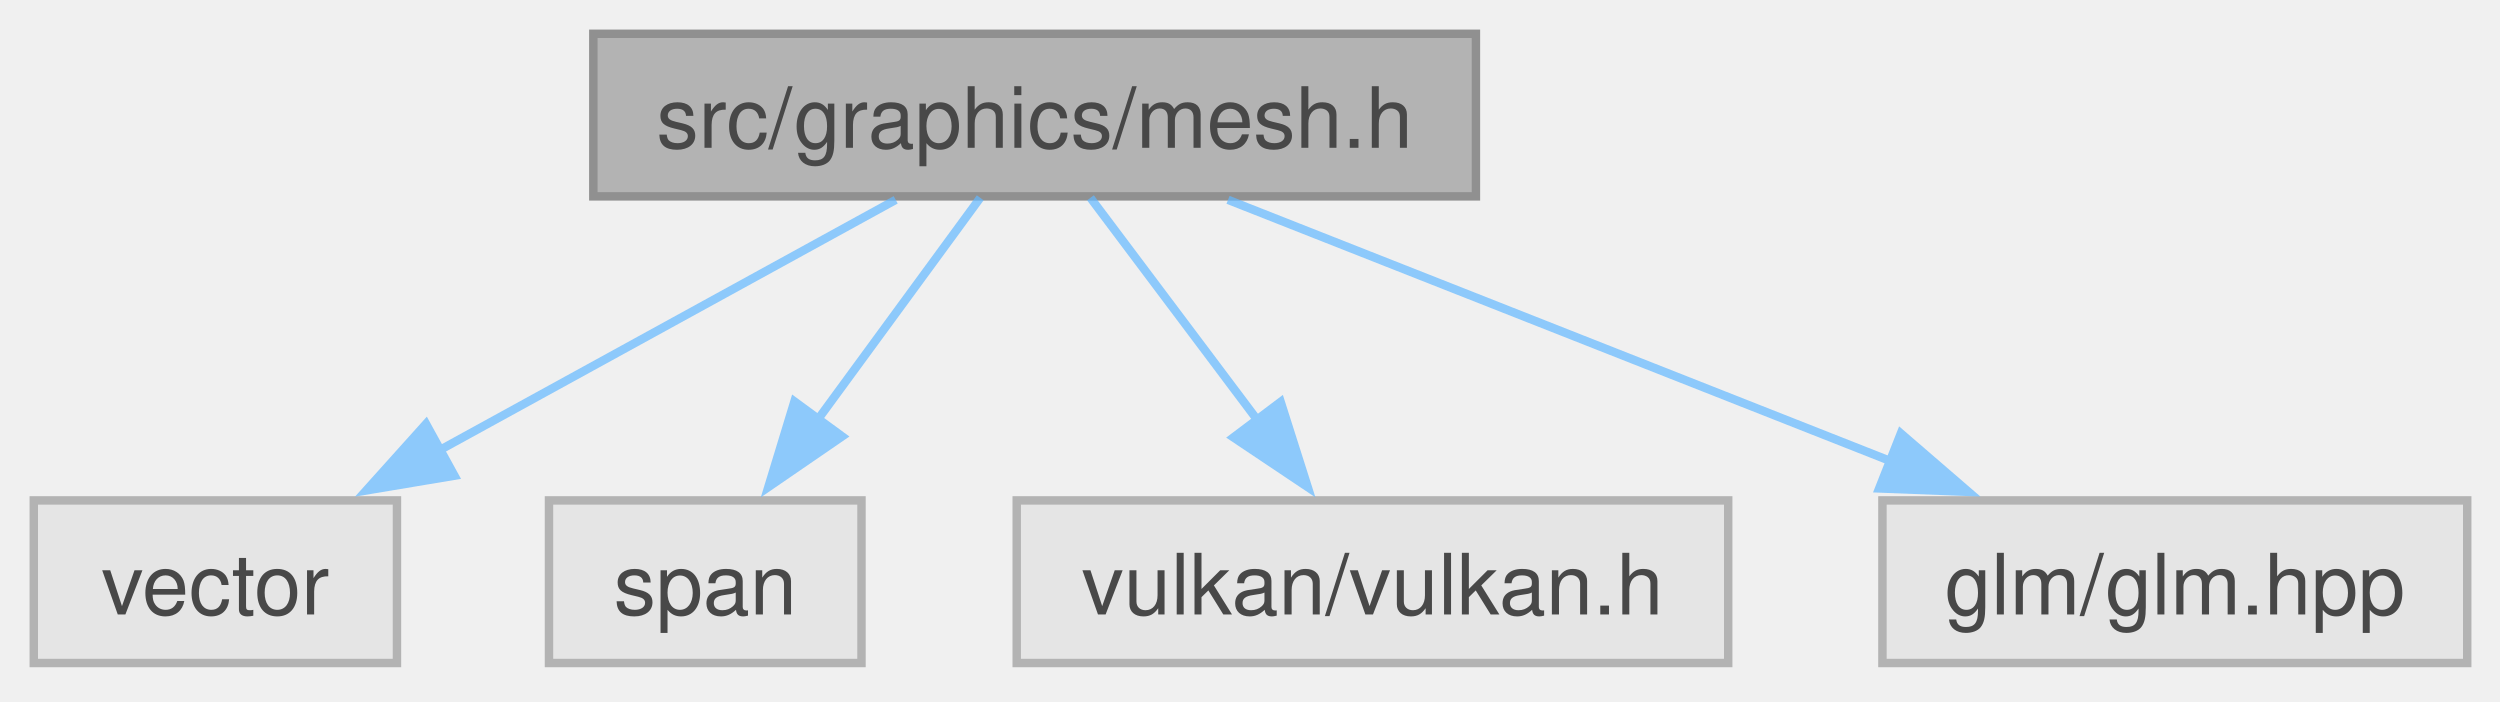
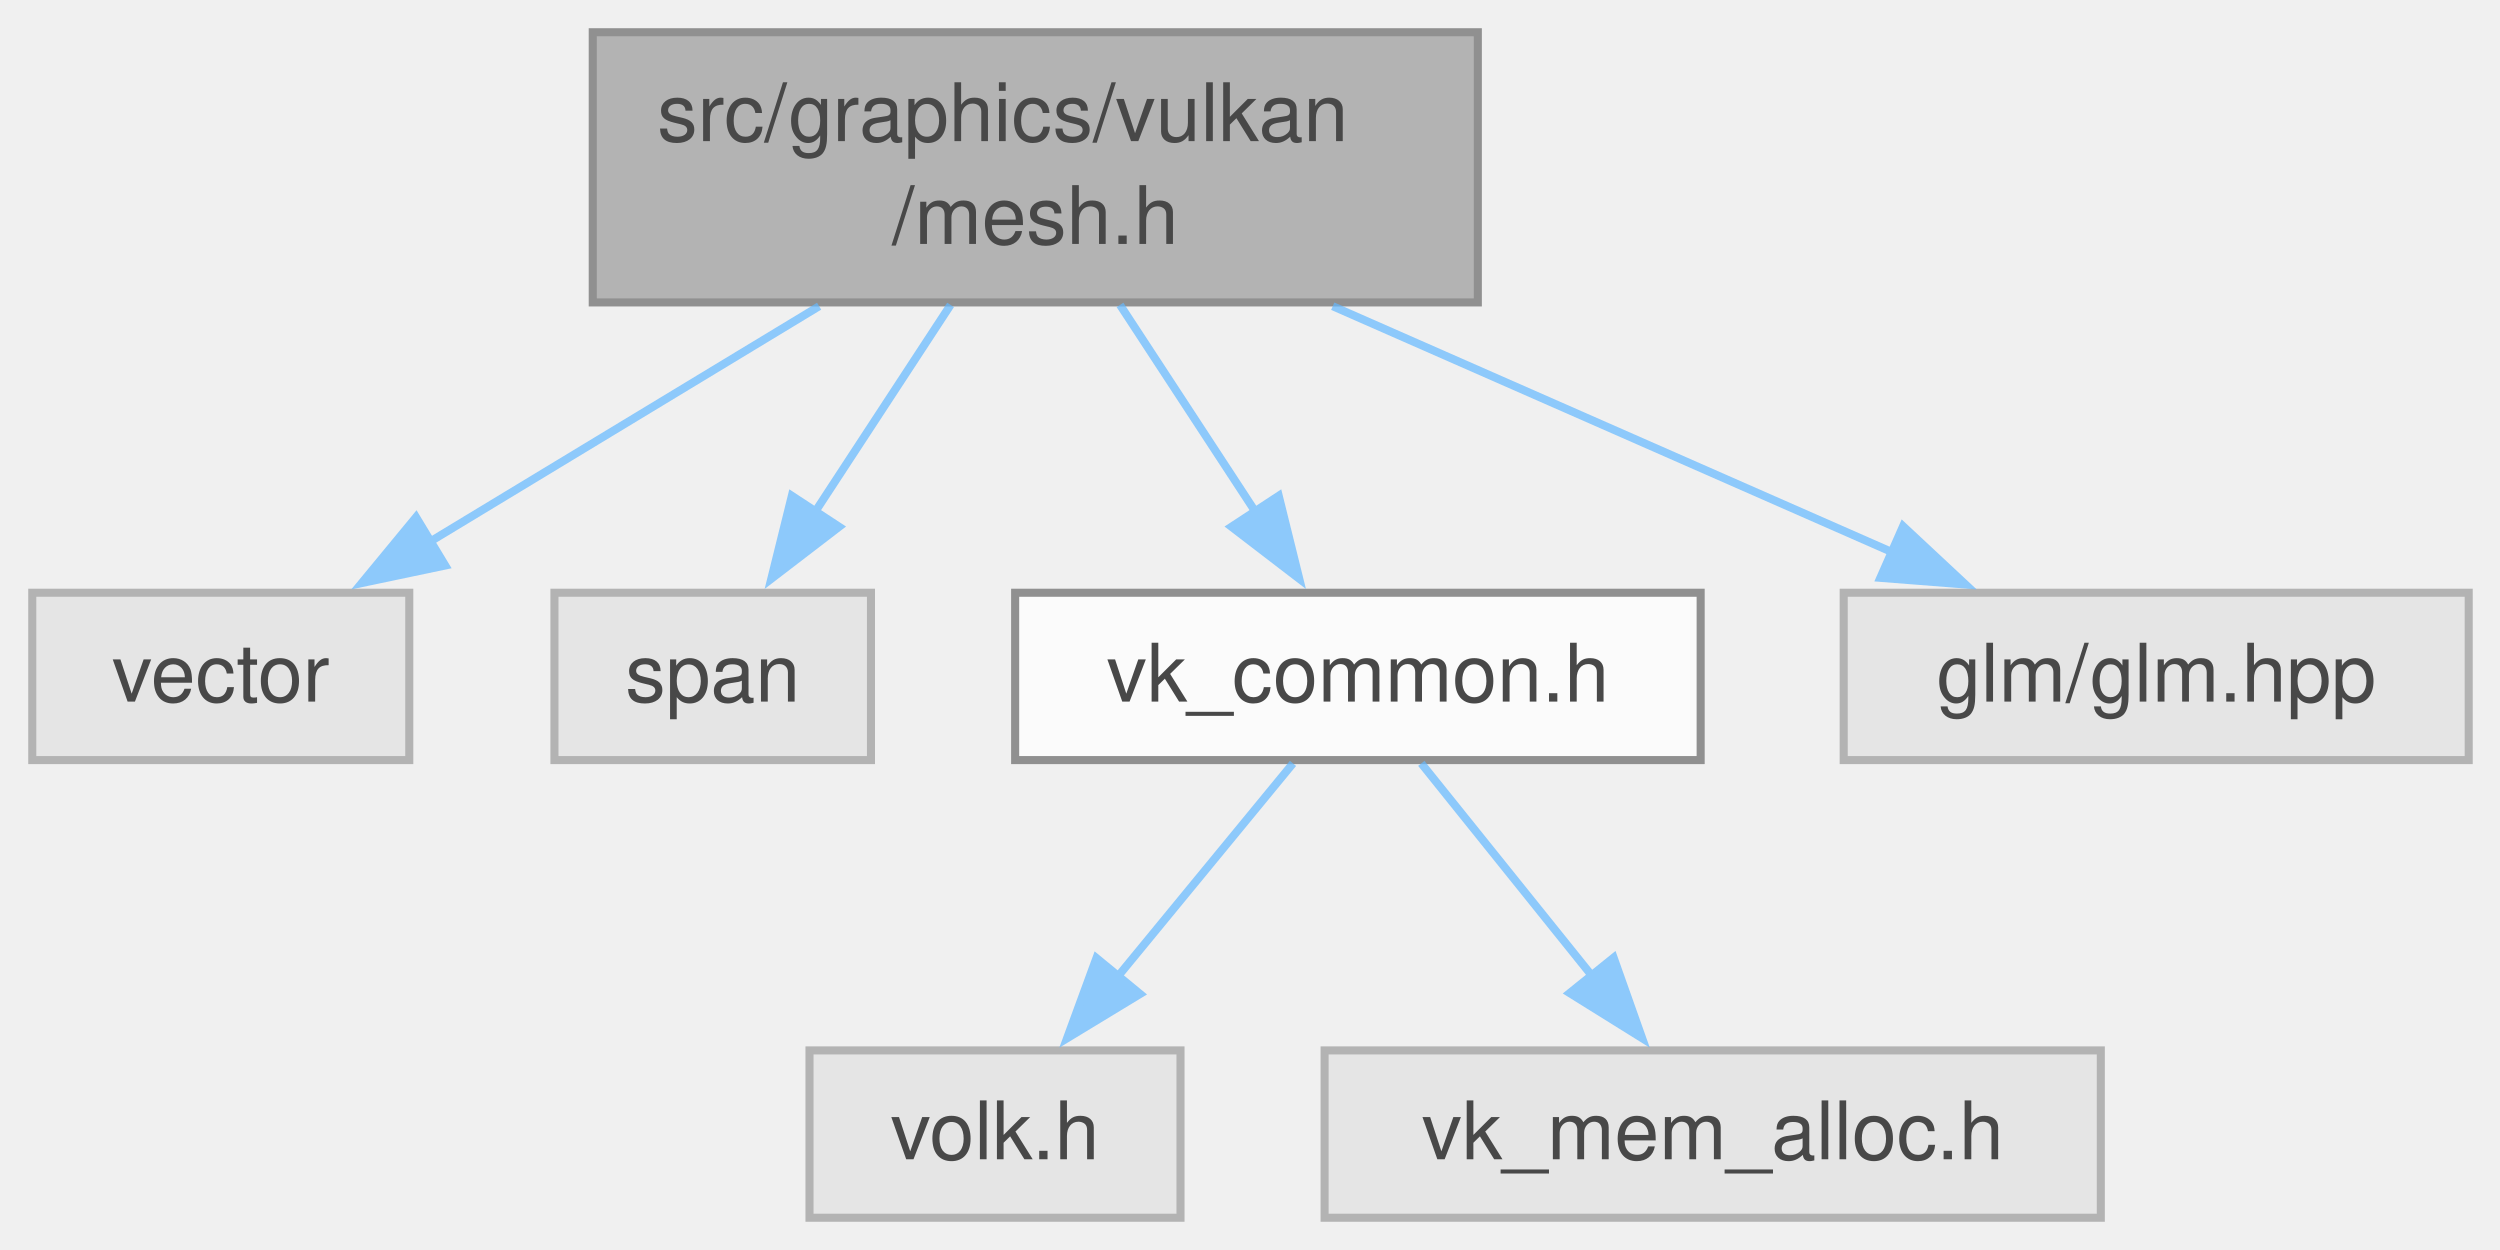
- <svg xmlns="http://www.w3.org/2000/svg" xmlns:xlink="http://www.w3.org/1999/xlink" width="296pt" height="83pt" viewBox="0.00 0.00 296.00 83.00">
+ <svg xmlns="http://www.w3.org/2000/svg" xmlns:xlink="http://www.w3.org/1999/xlink" width="310pt" height="155pt" viewBox="0.00 0.00 310.00 155.00">
  <svg id="main" version="1.1" xml:space="preserve">
    <style type="text/css">
.node, .edge {opacity: 0.7;}
.node.selected, .edge.selected {opacity: 1;}
.edge:hover path { stroke: red; }
.edge:hover polygon { stroke: red; fill: red; }
</style>
    <svg id="graph" class="graph">
-       <g id="graph0" class="graph" transform="scale(1 1) rotate(0) translate(4 78.5)">
+       <g id="graph0" class="graph" transform="scale(1 1) rotate(0) translate(4 151)">
        <g id="Node000001" class="node">
          <g id="a_Node000001">
            <a xlink:title=" ">
-               <polygon fill="#999999" stroke="#666666" points="170.75,-74.5 66.25,-74.5 66.25,-55.25 170.75,-55.25 170.75,-74.5" />
-               <text xml:space="preserve" text-anchor="middle" x="118.5" y="-61" font-family="Helvetica,sans-Serif" font-size="10.00">src/graphics/mesh.h</text>
+               <polygon fill="#999999" stroke="#666666" points="179.25,-147 69.5,-147 69.5,-113.5 179.25,-113.5 179.25,-147" />
+               <text xml:space="preserve" text-anchor="start" x="77.5" y="-133.5" font-family="Helvetica,sans-Serif" font-size="10.00">src/graphics/vulkan</text>
+               <text xml:space="preserve" text-anchor="middle" x="124.38" y="-120.75" font-family="Helvetica,sans-Serif" font-size="10.00">/mesh.h</text>
            </a>
          </g>
        </g>
        <g id="Node000002" class="node">
          <g id="a_Node000002">
            <a xlink:title=" ">
-               <polygon fill="#e0e0e0" stroke="#999999" points="43,-19.25 0,-19.25 0,0 43,0 43,-19.25" />
-               <text xml:space="preserve" text-anchor="middle" x="21.5" y="-5.75" font-family="Helvetica,sans-Serif" font-size="10.00">vector</text>
+               <polygon fill="#e0e0e0" stroke="#999999" points="46.75,-77.5 0,-77.5 0,-56.75 46.75,-56.75 46.75,-77.5" />
+               <text xml:space="preserve" text-anchor="middle" x="23.38" y="-64" font-family="Helvetica,sans-Serif" font-size="10.00">vector</text>
            </a>
          </g>
        </g>
        <g id="edge1_Node000001_Node000002" class="edge">
          <g id="a_edge1_Node000001_Node000002">
            <a xlink:title=" ">
-               <path fill="none" stroke="#63b8ff" d="M102.05,-54.84C87.27,-46.73 65.32,-34.68 48.07,-25.21" />
-               <polygon fill="#63b8ff" stroke="#63b8ff" points="49.81,-22.18 39.36,-20.43 46.44,-28.31 49.81,-22.18" />
+               <path fill="none" stroke="#63b8ff" d="M97.57,-113.03C82.57,-103.95 63.95,-92.68 49.12,-83.71" />
+               <polygon fill="#63b8ff" stroke="#63b8ff" points="51.21,-80.88 40.85,-78.7 47.59,-86.87 51.21,-80.88" />
            </a>
          </g>
        </g>
        <g id="Node000003" class="node">
          <g id="a_Node000003">
            <a xlink:title=" ">
-               <polygon fill="#e0e0e0" stroke="#999999" points="98,-19.25 61,-19.25 61,0 98,0 98,-19.25" />
-               <text xml:space="preserve" text-anchor="middle" x="79.5" y="-5.75" font-family="Helvetica,sans-Serif" font-size="10.00">span</text>
+               <polygon fill="#e0e0e0" stroke="#999999" points="104,-77.5 64.75,-77.5 64.75,-56.75 104,-56.75 104,-77.5" />
+               <text xml:space="preserve" text-anchor="middle" x="84.38" y="-64" font-family="Helvetica,sans-Serif" font-size="10.00">span</text>
            </a>
          </g>
        </g>
        <g id="edge2_Node000001_Node000003" class="edge">
          <g id="a_edge2_Node000001_Node000003">
            <a xlink:title=" ">
-               <path fill="none" stroke="#63b8ff" d="M112.06,-55.08C106.84,-47.96 99.31,-37.68 92.81,-28.8" />
-               <polygon fill="#63b8ff" stroke="#63b8ff" points="95.71,-26.83 86.97,-20.83 90.06,-30.97 95.71,-26.83" />
+               <path fill="none" stroke="#63b8ff" d="M113.87,-113.19C108.72,-105.33 102.49,-95.81 97.08,-87.54" />
+               <polygon fill="#63b8ff" stroke="#63b8ff" points="100.05,-85.68 91.64,-79.23 94.19,-89.52 100.05,-85.68" />
            </a>
          </g>
        </g>
        <g id="Node000004" class="node">
          <g id="a_Node000004">
-             <a xlink:title=" ">
-               <polygon fill="#e0e0e0" stroke="#999999" points="200.62,-19.25 116.38,-19.25 116.38,0 200.62,0 200.62,-19.25" />
-               <text xml:space="preserve" text-anchor="middle" x="158.5" y="-5.75" font-family="Helvetica,sans-Serif" font-size="10.00">vulkan/vulkan.h</text>
+             <a xlink:href="vk__common_8h.html" target="_top" xlink:title=" ">
+               <polygon fill="white" stroke="#666666" points="206.88,-77.5 121.88,-77.5 121.88,-56.75 206.88,-56.75 206.88,-77.5" />
+               <text xml:space="preserve" text-anchor="middle" x="164.38" y="-64" font-family="Helvetica,sans-Serif" font-size="10.00">vk_common.h</text>
            </a>
          </g>
        </g>
        <g id="edge3_Node000001_Node000004" class="edge">
          <g id="a_edge3_Node000001_Node000004">
            <a xlink:title=" ">
-               <path fill="none" stroke="#63b8ff" d="M125.11,-55.08C130.46,-47.96 138.18,-37.68 144.85,-28.8" />
-               <polygon fill="#63b8ff" stroke="#63b8ff" points="147.63,-30.92 150.84,-20.82 142.04,-26.71 147.63,-30.92" />
+               <path fill="none" stroke="#63b8ff" d="M134.88,-113.19C140.03,-105.33 146.26,-95.81 151.67,-87.54" />
+               <polygon fill="#63b8ff" stroke="#63b8ff" points="154.56,-89.52 157.11,-79.23 148.7,-85.68 154.56,-89.52" />
+             </a>
+           </g>
+         </g>
+         <g id="Node000007" class="node">
+           <g id="a_Node000007">
+             <a xlink:title=" ">
+               <polygon fill="#e0e0e0" stroke="#999999" points="302.12,-77.5 224.62,-77.5 224.62,-56.75 302.12,-56.75 302.12,-77.5" />
+               <text xml:space="preserve" text-anchor="middle" x="263.38" y="-64" font-family="Helvetica,sans-Serif" font-size="10.00">glm/glm.hpp</text>
+             </a>
+           </g>
+         </g>
+         <g id="edge6_Node000001_Node000007" class="edge">
+           <g id="a_edge6_Node000001_Node000007">
+             <a xlink:title=" ">
+               <path fill="none" stroke="#63b8ff" d="M161.26,-113.03C182.9,-103.51 210,-91.6 230.85,-82.43" />
+               <polygon fill="#63b8ff" stroke="#63b8ff" points="231.98,-85.75 239.73,-78.52 229.16,-79.35 231.98,-85.75" />
            </a>
          </g>
        </g>
        <g id="Node000005" class="node">
          <g id="a_Node000005">
            <a xlink:title=" ">
-               <polygon fill="#e0e0e0" stroke="#999999" points="288.12,-19.25 218.88,-19.25 218.88,0 288.12,0 288.12,-19.25" />
-               <text xml:space="preserve" text-anchor="middle" x="253.5" y="-5.75" font-family="Helvetica,sans-Serif" font-size="10.00">glm/glm.hpp</text>
+               <polygon fill="#e0e0e0" stroke="#999999" points="142.38,-20.75 96.38,-20.75 96.38,0 142.38,0 142.38,-20.75" />
+               <text xml:space="preserve" text-anchor="middle" x="119.38" y="-7.25" font-family="Helvetica,sans-Serif" font-size="10.00">volk.h</text>
            </a>
          </g>
        </g>
-         <g id="edge4_Node000001_Node000005" class="edge">
-           <g id="a_edge4_Node000001_Node000005">
+         <g id="edge4_Node000004_Node000005" class="edge">
+           <g id="a_edge4_Node000004_Node000005">
            <a xlink:title=" ">
-               <path fill="none" stroke="#63b8ff" d="M141.4,-54.84C162.93,-46.35 195.41,-33.54 219.88,-23.89" />
-               <polygon fill="#63b8ff" stroke="#63b8ff" points="221.06,-27.18 229.08,-20.26 218.49,-20.67 221.06,-27.18" />
+               <path fill="none" stroke="#63b8ff" d="M156.33,-56.34C150.31,-49.02 141.91,-38.79 134.63,-29.94" />
+               <polygon fill="#63b8ff" stroke="#63b8ff" points="137.37,-27.75 128.31,-22.25 131.96,-32.2 137.37,-27.75" />
+             </a>
+           </g>
+         </g>
+         <g id="Node000006" class="node">
+           <g id="a_Node000006">
+             <a xlink:title=" ">
+               <polygon fill="#e0e0e0" stroke="#999999" points="256.5,-20.75 160.25,-20.75 160.25,0 256.5,0 256.5,-20.75" />
+               <text xml:space="preserve" text-anchor="middle" x="208.38" y="-7.25" font-family="Helvetica,sans-Serif" font-size="10.00">vk_mem_alloc.h</text>
+             </a>
+           </g>
+         </g>
+         <g id="edge5_Node000004_Node000006" class="edge">
+           <g id="a_edge5_Node000004_Node000006">
+             <a xlink:title=" ">
+               <path fill="none" stroke="#63b8ff" d="M172.24,-56.34C178.12,-49.02 186.34,-38.79 193.45,-29.94" />
+               <polygon fill="#63b8ff" stroke="#63b8ff" points="196.09,-32.25 199.63,-22.26 190.64,-27.86 196.09,-32.25" />
            </a>
          </g>
        </g>
      </g>
    </svg>
  </svg>
  <style type="text/css">

[data-mouse-over-selected='false'] { opacity: 0.7; }
[data-mouse-over-selected='true']  { opacity: 1.0; }

</style>
</svg>
